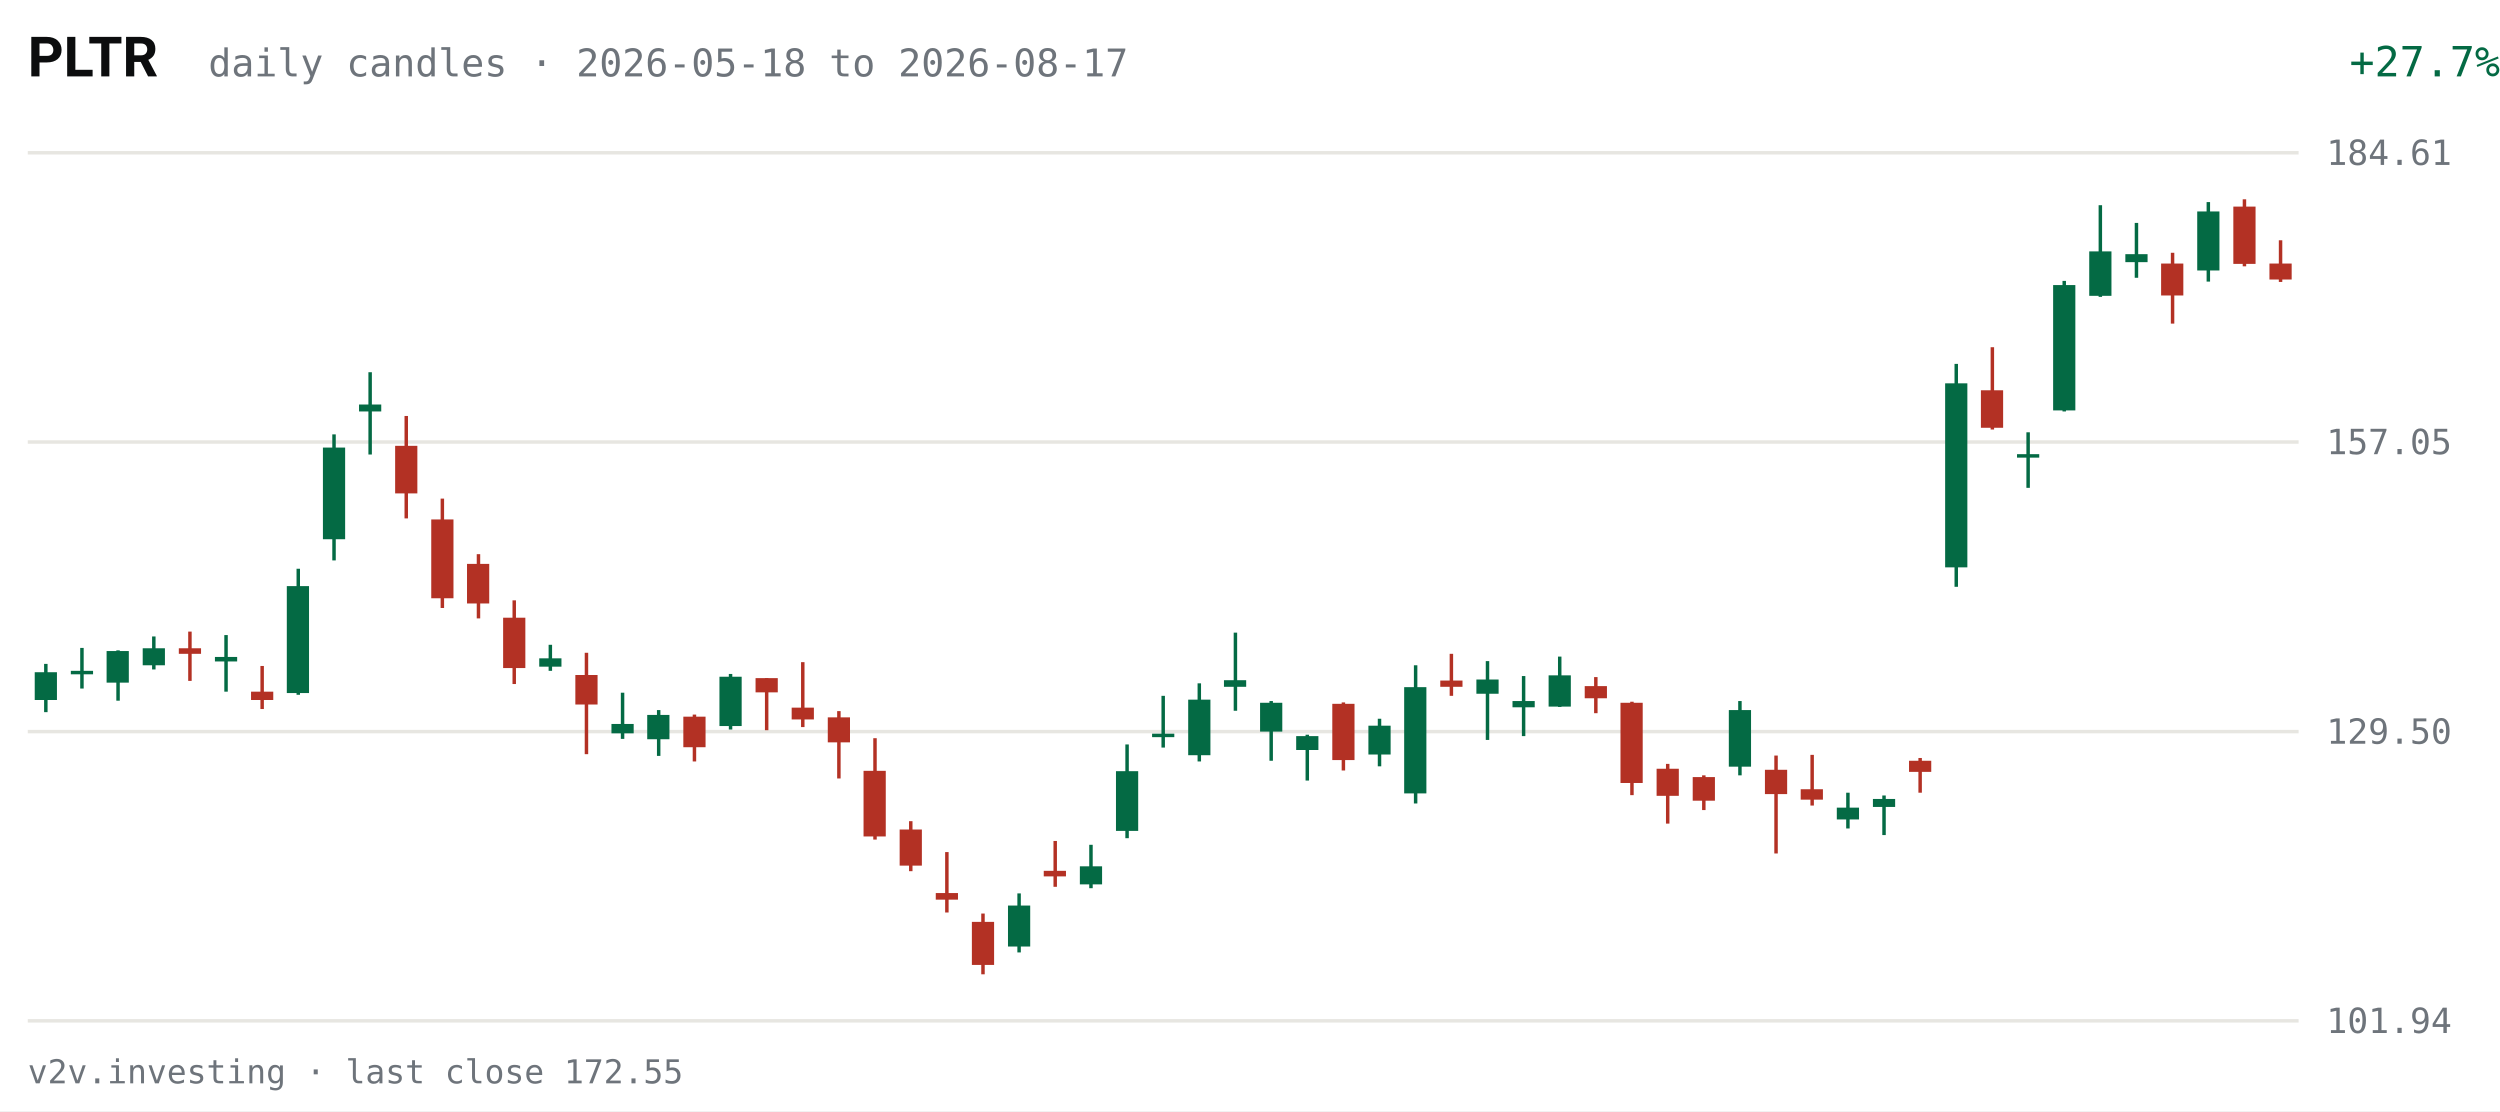
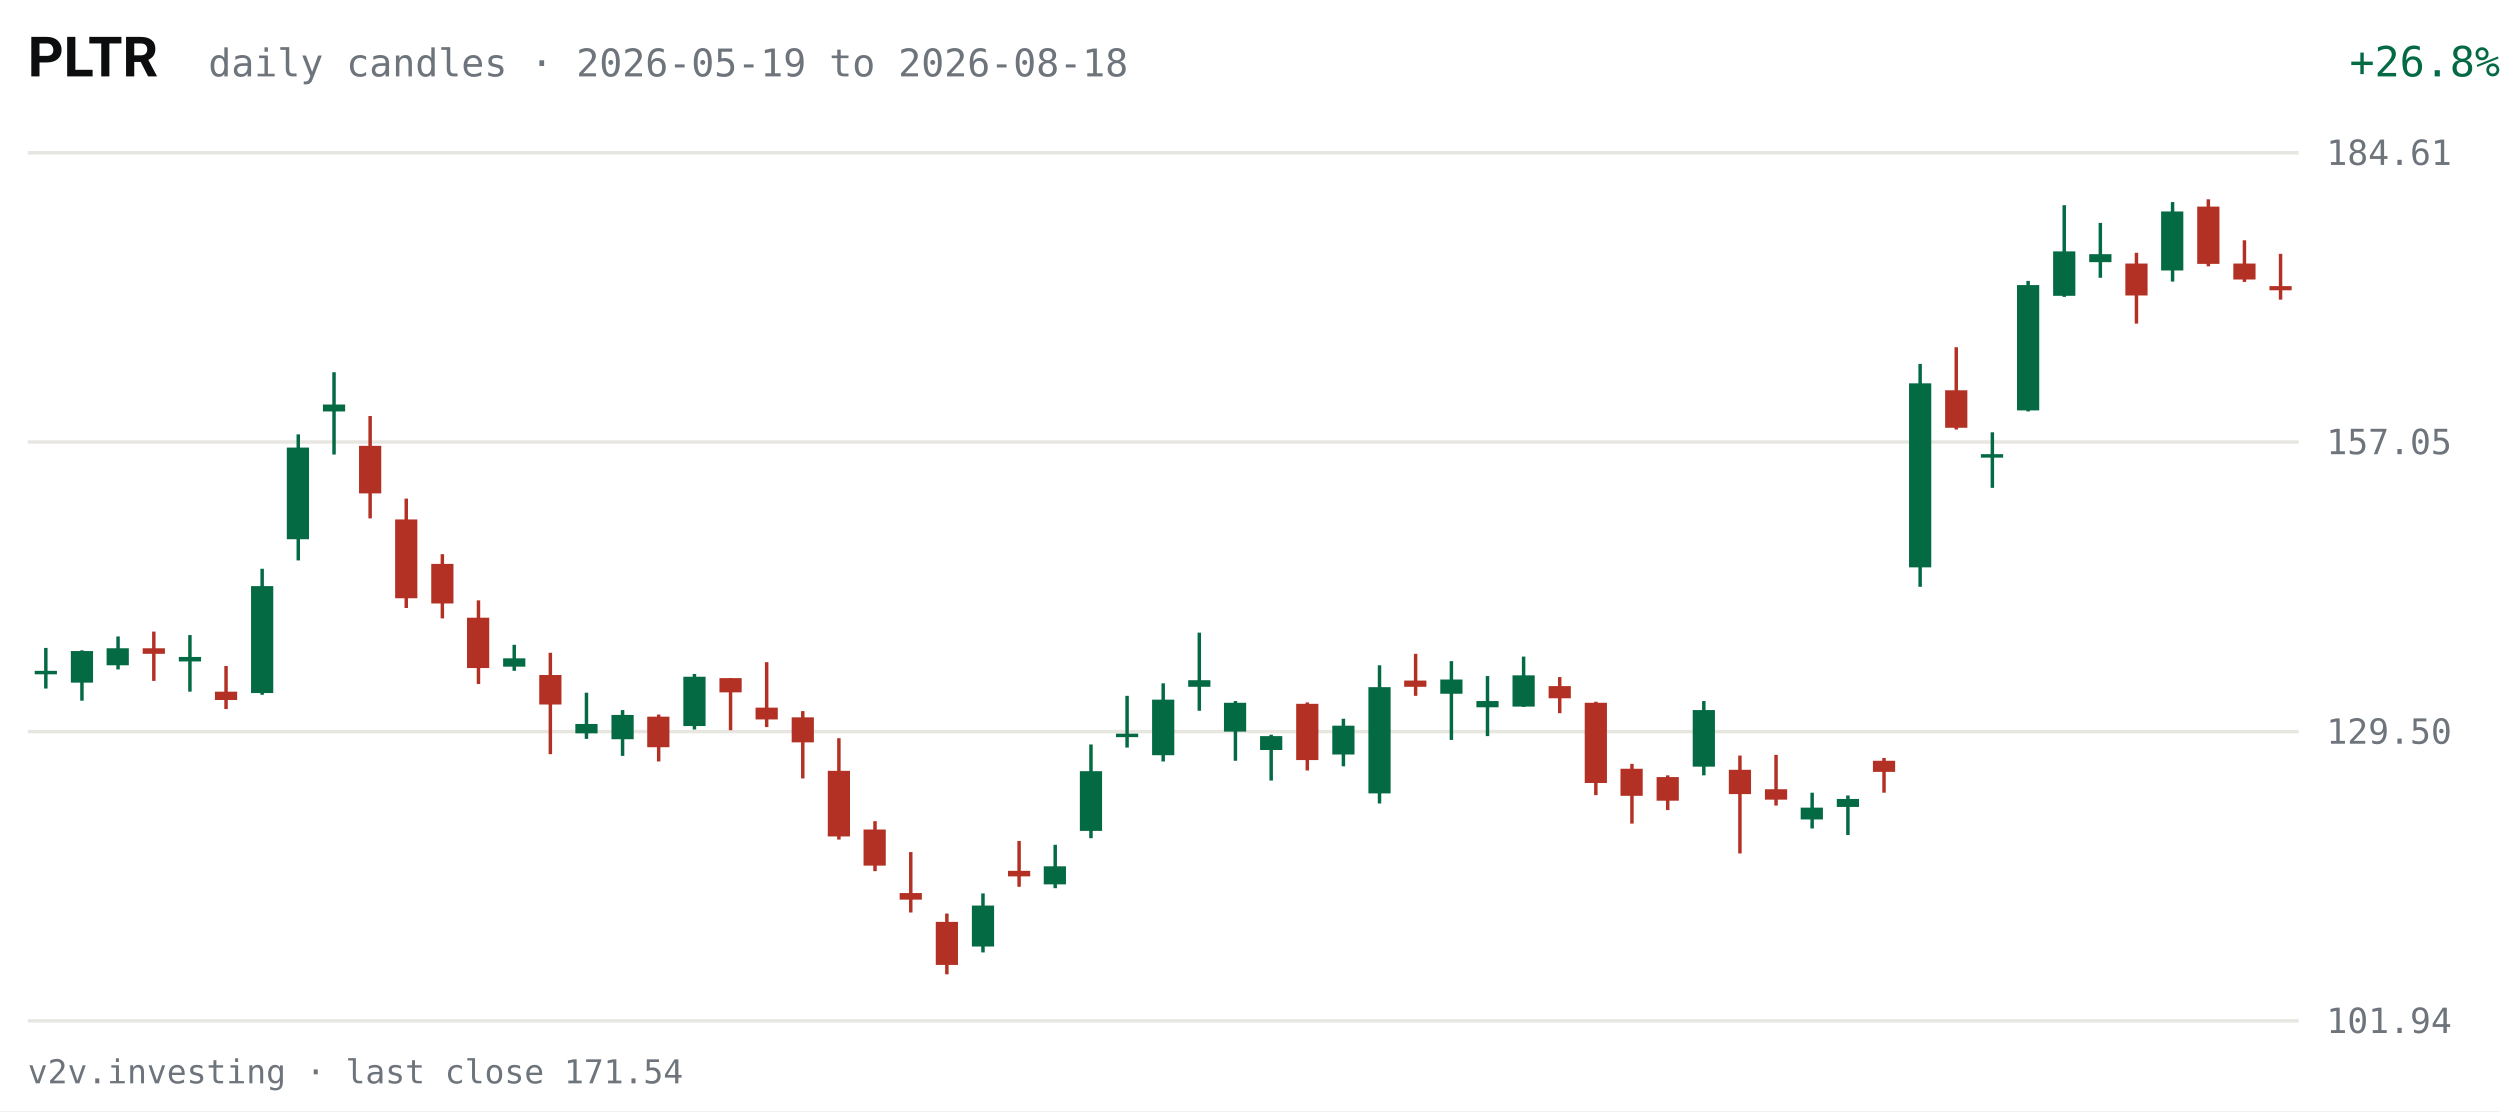
<svg xmlns="http://www.w3.org/2000/svg" viewBox="0 0 720 320" width="720" height="320" role="img" aria-label="PLTR daily candles, last 63 sessions">
  <rect width="720" height="320" fill="#FFFFFF" />
  <text x="8" y="22" fill="#0C0D0E" font-size="16" font-weight="600" font-family="system-ui,-apple-system,Segoe UI,Roboto,sans-serif">PLTR</text>
-   <text x="60" y="22" fill="#6E747B" font-size="11" font-family="ui-monospace,SFMono-Regular,Menlo,Consolas,monospace">daily candles · 2026-05-18 to 2026-08-17</text>
-   <text x="670" y="22" fill="#046A44" font-size="12" text-anchor="end" font-family="ui-monospace,SFMono-Regular,Menlo,Consolas,monospace" transform="translate(50,0)">+27.7%</text>
+   <text x="60" y="22" fill="#6E747B" font-size="11" font-family="ui-monospace,SFMono-Regular,Menlo,Consolas,monospace">daily candles · 2026-05-19 to 2026-08-18</text>
+   <text x="670" y="22" fill="#046A44" font-size="12" text-anchor="end" font-family="ui-monospace,SFMono-Regular,Menlo,Consolas,monospace" transform="translate(50,0)">+26.8%</text>
  <g font-family="ui-monospace,SFMono-Regular,Menlo,Consolas,monospace">
    <line x1="8" y1="294.0" x2="662" y2="294.0" stroke="#E7E6E1" stroke-width="1" />
    <text x="670" y="297.5" fill="#6E747B" font-size="10">101.94</text>
    <line x1="8" y1="210.7" x2="662" y2="210.7" stroke="#E7E6E1" stroke-width="1" />
    <text x="670" y="214.2" fill="#6E747B" font-size="10">129.50</text>
    <line x1="8" y1="127.3" x2="662" y2="127.3" stroke="#E7E6E1" stroke-width="1" />
    <text x="670" y="130.8" fill="#6E747B" font-size="10">157.05</text>
    <line x1="8" y1="44.0" x2="662" y2="44.0" stroke="#E7E6E1" stroke-width="1" />
    <text x="670" y="47.5" fill="#6E747B" font-size="10">184.61</text>
-     <line x1="13.2" y1="191.2" x2="13.2" y2="205.1" stroke="#046A44" stroke-width="1" />
-     <rect x="10.0" y="193.6" width="6.4" height="8.0" fill="#046A44" />
-     <line x1="23.6" y1="186.6" x2="23.6" y2="198.3" stroke="#046A44" stroke-width="1" />
-     <rect x="20.4" y="193.2" width="6.4" height="1.0" fill="#046A44" />
-     <line x1="34.0" y1="187.3" x2="34.0" y2="201.8" stroke="#046A44" stroke-width="1" />
-     <rect x="30.7" y="187.5" width="6.4" height="9.1" fill="#046A44" />
-     <line x1="44.3" y1="183.3" x2="44.3" y2="192.8" stroke="#046A44" stroke-width="1" />
-     <rect x="41.1" y="186.7" width="6.4" height="4.9" fill="#046A44" />
-     <line x1="54.7" y1="181.9" x2="54.7" y2="196.1" stroke="#B33124" stroke-width="1" />
-     <rect x="51.5" y="186.7" width="6.4" height="1.6" fill="#B33124" />
-     <line x1="65.1" y1="182.9" x2="65.1" y2="199.2" stroke="#046A44" stroke-width="1" />
-     <rect x="61.9" y="189.2" width="6.4" height="1.3" fill="#046A44" />
-     <line x1="75.5" y1="191.8" x2="75.5" y2="204.2" stroke="#B33124" stroke-width="1" />
-     <rect x="72.3" y="199.2" width="6.4" height="2.4" fill="#B33124" />
-     <line x1="85.9" y1="163.8" x2="85.9" y2="200.1" stroke="#046A44" stroke-width="1" />
-     <rect x="82.6" y="168.8" width="6.4" height="30.8" fill="#046A44" />
-     <line x1="96.2" y1="125.1" x2="96.2" y2="161.4" stroke="#046A44" stroke-width="1" />
-     <rect x="93.0" y="128.9" width="6.4" height="26.4" fill="#046A44" />
-     <line x1="106.6" y1="107.2" x2="106.6" y2="130.9" stroke="#046A44" stroke-width="1" />
-     <rect x="103.4" y="116.5" width="6.4" height="2.0" fill="#046A44" />
-     <line x1="117.0" y1="119.8" x2="117.0" y2="149.3" stroke="#B33124" stroke-width="1" />
-     <rect x="113.8" y="128.4" width="6.4" height="13.7" fill="#B33124" />
-     <line x1="127.4" y1="143.6" x2="127.4" y2="175.1" stroke="#B33124" stroke-width="1" />
-     <rect x="124.2" y="149.6" width="6.4" height="22.7" fill="#B33124" />
-     <line x1="137.8" y1="159.6" x2="137.8" y2="178.1" stroke="#B33124" stroke-width="1" />
-     <rect x="134.5" y="162.4" width="6.4" height="11.4" fill="#B33124" />
-     <line x1="148.1" y1="172.9" x2="148.1" y2="197.0" stroke="#B33124" stroke-width="1" />
-     <rect x="144.9" y="177.9" width="6.4" height="14.5" fill="#B33124" />
-     <line x1="158.5" y1="185.7" x2="158.5" y2="193.2" stroke="#046A44" stroke-width="1" />
-     <rect x="155.3" y="189.6" width="6.4" height="2.4" fill="#046A44" />
-     <line x1="168.9" y1="188.0" x2="168.9" y2="217.2" stroke="#B33124" stroke-width="1" />
-     <rect x="165.7" y="194.4" width="6.4" height="8.5" fill="#B33124" />
-     <line x1="179.3" y1="199.5" x2="179.3" y2="212.8" stroke="#046A44" stroke-width="1" />
-     <rect x="176.1" y="208.5" width="6.4" height="2.7" fill="#046A44" />
-     <line x1="189.7" y1="204.5" x2="189.7" y2="217.7" stroke="#046A44" stroke-width="1" />
-     <rect x="186.4" y="205.9" width="6.4" height="7.0" fill="#046A44" />
-     <line x1="200.0" y1="205.8" x2="200.0" y2="219.3" stroke="#B33124" stroke-width="1" />
-     <rect x="196.8" y="206.4" width="6.4" height="8.8" fill="#B33124" />
-     <line x1="210.4" y1="194.1" x2="210.4" y2="210.1" stroke="#046A44" stroke-width="1" />
-     <rect x="207.2" y="194.9" width="6.4" height="14.2" fill="#046A44" />
-     <line x1="220.8" y1="195.3" x2="220.8" y2="210.3" stroke="#B33124" stroke-width="1" />
-     <rect x="217.6" y="195.3" width="6.4" height="4.1" fill="#B33124" />
-     <line x1="231.2" y1="190.7" x2="231.2" y2="209.4" stroke="#B33124" stroke-width="1" />
-     <rect x="228.0" y="203.8" width="6.4" height="3.4" fill="#B33124" />
-     <line x1="241.6" y1="204.8" x2="241.6" y2="224.2" stroke="#B33124" stroke-width="1" />
-     <rect x="238.4" y="206.6" width="6.4" height="7.2" fill="#B33124" />
-     <line x1="252.0" y1="212.6" x2="252.0" y2="241.8" stroke="#B33124" stroke-width="1" />
-     <rect x="248.7" y="222.0" width="6.4" height="18.9" fill="#B33124" />
-     <line x1="262.3" y1="236.5" x2="262.3" y2="250.9" stroke="#B33124" stroke-width="1" />
-     <rect x="259.1" y="238.9" width="6.4" height="10.4" fill="#B33124" />
-     <line x1="272.7" y1="245.4" x2="272.7" y2="262.8" stroke="#B33124" stroke-width="1" />
-     <rect x="269.5" y="257.2" width="6.4" height="1.9" fill="#B33124" />
-     <line x1="283.1" y1="263.1" x2="283.1" y2="280.6" stroke="#B33124" stroke-width="1" />
-     <rect x="279.9" y="265.5" width="6.4" height="12.4" fill="#B33124" />
-     <line x1="293.5" y1="257.3" x2="293.5" y2="274.3" stroke="#046A44" stroke-width="1" />
-     <rect x="290.3" y="260.8" width="6.4" height="11.8" fill="#046A44" />
-     <line x1="303.9" y1="242.2" x2="303.9" y2="255.4" stroke="#B33124" stroke-width="1" />
-     <rect x="300.6" y="250.8" width="6.4" height="1.6" fill="#B33124" />
-     <line x1="314.2" y1="243.3" x2="314.2" y2="255.8" stroke="#046A44" stroke-width="1" />
-     <rect x="311.0" y="249.5" width="6.4" height="5.2" fill="#046A44" />
-     <line x1="324.6" y1="214.4" x2="324.6" y2="241.4" stroke="#046A44" stroke-width="1" />
-     <rect x="321.4" y="222.1" width="6.4" height="17.2" fill="#046A44" />
-     <line x1="335.0" y1="200.4" x2="335.0" y2="215.3" stroke="#046A44" stroke-width="1" />
-     <rect x="331.8" y="211.3" width="6.4" height="1.0" fill="#046A44" />
-     <line x1="345.4" y1="196.8" x2="345.4" y2="219.3" stroke="#046A44" stroke-width="1" />
-     <rect x="342.2" y="201.5" width="6.4" height="16.0" fill="#046A44" />
-     <line x1="355.8" y1="182.2" x2="355.8" y2="204.7" stroke="#046A44" stroke-width="1" />
-     <rect x="352.5" y="195.9" width="6.4" height="1.9" fill="#046A44" />
-     <line x1="366.1" y1="201.9" x2="366.1" y2="219.1" stroke="#046A44" stroke-width="1" />
-     <rect x="362.9" y="202.4" width="6.4" height="8.3" fill="#046A44" />
-     <line x1="376.5" y1="211.6" x2="376.5" y2="224.8" stroke="#046A44" stroke-width="1" />
-     <rect x="373.3" y="212.0" width="6.4" height="4.0" fill="#046A44" />
-     <line x1="386.9" y1="202.3" x2="386.9" y2="221.9" stroke="#B33124" stroke-width="1" />
-     <rect x="383.7" y="202.7" width="6.4" height="16.2" fill="#B33124" />
-     <line x1="397.3" y1="207.0" x2="397.3" y2="220.7" stroke="#046A44" stroke-width="1" />
-     <rect x="394.1" y="209.0" width="6.4" height="8.3" fill="#046A44" />
-     <line x1="407.7" y1="191.6" x2="407.7" y2="231.4" stroke="#046A44" stroke-width="1" />
-     <rect x="404.4" y="197.9" width="6.4" height="30.6" fill="#046A44" />
-     <line x1="418.0" y1="188.3" x2="418.0" y2="200.4" stroke="#B33124" stroke-width="1" />
-     <rect x="414.8" y="196.0" width="6.4" height="1.8" fill="#B33124" />
-     <line x1="428.4" y1="190.4" x2="428.4" y2="213.1" stroke="#046A44" stroke-width="1" />
-     <rect x="425.2" y="195.7" width="6.4" height="4.1" fill="#046A44" />
-     <line x1="438.8" y1="194.7" x2="438.8" y2="212.0" stroke="#046A44" stroke-width="1" />
-     <rect x="435.6" y="201.9" width="6.4" height="1.8" fill="#046A44" />
-     <line x1="449.2" y1="189.1" x2="449.2" y2="203.6" stroke="#046A44" stroke-width="1" />
-     <rect x="446.0" y="194.5" width="6.4" height="9.0" fill="#046A44" />
-     <line x1="459.6" y1="195.0" x2="459.6" y2="205.4" stroke="#B33124" stroke-width="1" />
-     <rect x="456.4" y="197.6" width="6.4" height="3.5" fill="#B33124" />
-     <line x1="470.0" y1="202.1" x2="470.0" y2="229.0" stroke="#B33124" stroke-width="1" />
-     <rect x="466.7" y="202.4" width="6.4" height="23.1" fill="#B33124" />
-     <line x1="480.3" y1="220.0" x2="480.3" y2="237.2" stroke="#B33124" stroke-width="1" />
-     <rect x="477.1" y="221.4" width="6.4" height="7.8" fill="#B33124" />
-     <line x1="490.7" y1="223.3" x2="490.7" y2="233.3" stroke="#B33124" stroke-width="1" />
-     <rect x="487.5" y="223.8" width="6.4" height="6.8" fill="#B33124" />
-     <line x1="501.1" y1="201.9" x2="501.1" y2="223.3" stroke="#046A44" stroke-width="1" />
-     <rect x="497.9" y="204.5" width="6.4" height="16.3" fill="#046A44" />
-     <line x1="511.5" y1="217.6" x2="511.5" y2="245.8" stroke="#B33124" stroke-width="1" />
-     <rect x="508.3" y="221.7" width="6.4" height="7.0" fill="#B33124" />
-     <line x1="521.9" y1="217.4" x2="521.9" y2="232.0" stroke="#B33124" stroke-width="1" />
-     <rect x="518.6" y="227.3" width="6.4" height="3.0" fill="#B33124" />
-     <line x1="532.2" y1="228.3" x2="532.2" y2="238.6" stroke="#046A44" stroke-width="1" />
-     <rect x="529.0" y="232.6" width="6.4" height="3.4" fill="#046A44" />
-     <line x1="542.6" y1="229.1" x2="542.6" y2="240.5" stroke="#046A44" stroke-width="1" />
-     <rect x="539.4" y="230.1" width="6.4" height="2.3" fill="#046A44" />
-     <line x1="553.0" y1="218.3" x2="553.0" y2="228.3" stroke="#B33124" stroke-width="1" />
-     <rect x="549.8" y="219.1" width="6.4" height="3.2" fill="#B33124" />
-     <line x1="563.4" y1="104.8" x2="563.4" y2="169.0" stroke="#046A44" stroke-width="1" />
-     <rect x="560.2" y="110.4" width="6.4" height="53.0" fill="#046A44" />
-     <line x1="573.8" y1="100.0" x2="573.8" y2="123.7" stroke="#B33124" stroke-width="1" />
-     <rect x="570.5" y="112.4" width="6.4" height="10.8" fill="#B33124" />
-     <line x1="584.1" y1="124.5" x2="584.1" y2="140.5" stroke="#046A44" stroke-width="1" />
-     <rect x="580.9" y="130.8" width="6.4" height="1.0" fill="#046A44" />
-     <line x1="594.5" y1="80.9" x2="594.5" y2="118.5" stroke="#046A44" stroke-width="1" />
-     <rect x="591.3" y="82.1" width="6.4" height="36.1" fill="#046A44" />
-     <line x1="604.9" y1="59.1" x2="604.9" y2="85.5" stroke="#046A44" stroke-width="1" />
-     <rect x="601.7" y="72.4" width="6.4" height="12.8" fill="#046A44" />
-     <line x1="615.3" y1="64.2" x2="615.3" y2="80.0" stroke="#046A44" stroke-width="1" />
-     <rect x="612.1" y="73.2" width="6.4" height="2.3" fill="#046A44" />
-     <line x1="625.7" y1="72.8" x2="625.7" y2="93.2" stroke="#B33124" stroke-width="1" />
-     <rect x="622.4" y="75.9" width="6.4" height="9.2" fill="#B33124" />
-     <line x1="636.0" y1="58.2" x2="636.0" y2="81.1" stroke="#046A44" stroke-width="1" />
-     <rect x="632.8" y="60.9" width="6.4" height="17.0" fill="#046A44" />
-     <line x1="646.4" y1="57.4" x2="646.4" y2="76.7" stroke="#B33124" stroke-width="1" />
-     <rect x="643.2" y="59.5" width="6.4" height="16.5" fill="#B33124" />
-     <line x1="656.8" y1="69.2" x2="656.8" y2="81.2" stroke="#B33124" stroke-width="1" />
-     <rect x="653.6" y="75.9" width="6.4" height="4.6" fill="#B33124" />
+     <line x1="13.2" y1="186.6" x2="13.2" y2="198.3" stroke="#046A44" stroke-width="1" />
+     <rect x="10.0" y="193.2" width="6.4" height="1.0" fill="#046A44" />
+     <line x1="23.6" y1="187.3" x2="23.6" y2="201.8" stroke="#046A44" stroke-width="1" />
+     <rect x="20.4" y="187.5" width="6.4" height="9.1" fill="#046A44" />
+     <line x1="34.0" y1="183.3" x2="34.0" y2="192.8" stroke="#046A44" stroke-width="1" />
+     <rect x="30.7" y="186.7" width="6.4" height="4.9" fill="#046A44" />
+     <line x1="44.3" y1="181.9" x2="44.3" y2="196.1" stroke="#B33124" stroke-width="1" />
+     <rect x="41.1" y="186.7" width="6.4" height="1.6" fill="#B33124" />
+     <line x1="54.7" y1="182.9" x2="54.7" y2="199.2" stroke="#046A44" stroke-width="1" />
+     <rect x="51.5" y="189.2" width="6.4" height="1.3" fill="#046A44" />
+     <line x1="65.1" y1="191.8" x2="65.1" y2="204.2" stroke="#B33124" stroke-width="1" />
+     <rect x="61.9" y="199.2" width="6.4" height="2.4" fill="#B33124" />
+     <line x1="75.5" y1="163.8" x2="75.5" y2="200.1" stroke="#046A44" stroke-width="1" />
+     <rect x="72.3" y="168.8" width="6.4" height="30.8" fill="#046A44" />
+     <line x1="85.9" y1="125.1" x2="85.9" y2="161.4" stroke="#046A44" stroke-width="1" />
+     <rect x="82.6" y="128.9" width="6.4" height="26.4" fill="#046A44" />
+     <line x1="96.2" y1="107.2" x2="96.2" y2="130.9" stroke="#046A44" stroke-width="1" />
+     <rect x="93.0" y="116.5" width="6.4" height="2.0" fill="#046A44" />
+     <line x1="106.6" y1="119.8" x2="106.6" y2="149.3" stroke="#B33124" stroke-width="1" />
+     <rect x="103.4" y="128.4" width="6.4" height="13.7" fill="#B33124" />
+     <line x1="117.0" y1="143.6" x2="117.0" y2="175.1" stroke="#B33124" stroke-width="1" />
+     <rect x="113.8" y="149.6" width="6.4" height="22.7" fill="#B33124" />
+     <line x1="127.4" y1="159.6" x2="127.4" y2="178.1" stroke="#B33124" stroke-width="1" />
+     <rect x="124.2" y="162.4" width="6.4" height="11.4" fill="#B33124" />
+     <line x1="137.8" y1="172.9" x2="137.8" y2="197.0" stroke="#B33124" stroke-width="1" />
+     <rect x="134.5" y="177.9" width="6.4" height="14.5" fill="#B33124" />
+     <line x1="148.1" y1="185.7" x2="148.1" y2="193.2" stroke="#046A44" stroke-width="1" />
+     <rect x="144.9" y="189.6" width="6.4" height="2.4" fill="#046A44" />
+     <line x1="158.5" y1="188.0" x2="158.5" y2="217.2" stroke="#B33124" stroke-width="1" />
+     <rect x="155.3" y="194.4" width="6.4" height="8.5" fill="#B33124" />
+     <line x1="168.9" y1="199.5" x2="168.9" y2="212.8" stroke="#046A44" stroke-width="1" />
+     <rect x="165.7" y="208.5" width="6.4" height="2.7" fill="#046A44" />
+     <line x1="179.3" y1="204.5" x2="179.3" y2="217.7" stroke="#046A44" stroke-width="1" />
+     <rect x="176.1" y="205.9" width="6.4" height="7.0" fill="#046A44" />
+     <line x1="189.7" y1="205.8" x2="189.7" y2="219.3" stroke="#B33124" stroke-width="1" />
+     <rect x="186.4" y="206.4" width="6.4" height="8.8" fill="#B33124" />
+     <line x1="200.0" y1="194.1" x2="200.0" y2="210.1" stroke="#046A44" stroke-width="1" />
+     <rect x="196.8" y="194.9" width="6.4" height="14.2" fill="#046A44" />
+     <line x1="210.4" y1="195.3" x2="210.4" y2="210.3" stroke="#B33124" stroke-width="1" />
+     <rect x="207.2" y="195.3" width="6.4" height="4.1" fill="#B33124" />
+     <line x1="220.8" y1="190.7" x2="220.8" y2="209.4" stroke="#B33124" stroke-width="1" />
+     <rect x="217.6" y="203.8" width="6.4" height="3.4" fill="#B33124" />
+     <line x1="231.2" y1="204.8" x2="231.2" y2="224.2" stroke="#B33124" stroke-width="1" />
+     <rect x="228.0" y="206.6" width="6.4" height="7.2" fill="#B33124" />
+     <line x1="241.6" y1="212.6" x2="241.6" y2="241.8" stroke="#B33124" stroke-width="1" />
+     <rect x="238.4" y="222.0" width="6.4" height="18.9" fill="#B33124" />
+     <line x1="252.0" y1="236.5" x2="252.0" y2="250.9" stroke="#B33124" stroke-width="1" />
+     <rect x="248.7" y="238.9" width="6.4" height="10.4" fill="#B33124" />
+     <line x1="262.3" y1="245.4" x2="262.3" y2="262.8" stroke="#B33124" stroke-width="1" />
+     <rect x="259.1" y="257.2" width="6.4" height="1.9" fill="#B33124" />
+     <line x1="272.7" y1="263.1" x2="272.7" y2="280.6" stroke="#B33124" stroke-width="1" />
+     <rect x="269.5" y="265.5" width="6.4" height="12.4" fill="#B33124" />
+     <line x1="283.1" y1="257.3" x2="283.1" y2="274.3" stroke="#046A44" stroke-width="1" />
+     <rect x="279.9" y="260.8" width="6.4" height="11.8" fill="#046A44" />
+     <line x1="293.5" y1="242.2" x2="293.5" y2="255.4" stroke="#B33124" stroke-width="1" />
+     <rect x="290.3" y="250.8" width="6.4" height="1.6" fill="#B33124" />
+     <line x1="303.9" y1="243.3" x2="303.9" y2="255.8" stroke="#046A44" stroke-width="1" />
+     <rect x="300.6" y="249.5" width="6.4" height="5.2" fill="#046A44" />
+     <line x1="314.2" y1="214.4" x2="314.2" y2="241.4" stroke="#046A44" stroke-width="1" />
+     <rect x="311.0" y="222.1" width="6.4" height="17.2" fill="#046A44" />
+     <line x1="324.6" y1="200.4" x2="324.6" y2="215.3" stroke="#046A44" stroke-width="1" />
+     <rect x="321.4" y="211.3" width="6.4" height="1.0" fill="#046A44" />
+     <line x1="335.0" y1="196.8" x2="335.0" y2="219.3" stroke="#046A44" stroke-width="1" />
+     <rect x="331.8" y="201.5" width="6.4" height="16.0" fill="#046A44" />
+     <line x1="345.4" y1="182.2" x2="345.4" y2="204.7" stroke="#046A44" stroke-width="1" />
+     <rect x="342.2" y="195.9" width="6.4" height="1.9" fill="#046A44" />
+     <line x1="355.8" y1="201.9" x2="355.8" y2="219.1" stroke="#046A44" stroke-width="1" />
+     <rect x="352.5" y="202.4" width="6.4" height="8.3" fill="#046A44" />
+     <line x1="366.1" y1="211.6" x2="366.1" y2="224.8" stroke="#046A44" stroke-width="1" />
+     <rect x="362.9" y="212.0" width="6.4" height="4.0" fill="#046A44" />
+     <line x1="376.5" y1="202.3" x2="376.5" y2="221.9" stroke="#B33124" stroke-width="1" />
+     <rect x="373.3" y="202.7" width="6.4" height="16.2" fill="#B33124" />
+     <line x1="386.9" y1="207.0" x2="386.9" y2="220.7" stroke="#046A44" stroke-width="1" />
+     <rect x="383.7" y="209.0" width="6.4" height="8.3" fill="#046A44" />
+     <line x1="397.3" y1="191.6" x2="397.3" y2="231.4" stroke="#046A44" stroke-width="1" />
+     <rect x="394.1" y="197.9" width="6.4" height="30.6" fill="#046A44" />
+     <line x1="407.7" y1="188.3" x2="407.7" y2="200.4" stroke="#B33124" stroke-width="1" />
+     <rect x="404.4" y="196.0" width="6.4" height="1.8" fill="#B33124" />
+     <line x1="418.0" y1="190.4" x2="418.0" y2="213.1" stroke="#046A44" stroke-width="1" />
+     <rect x="414.8" y="195.7" width="6.4" height="4.1" fill="#046A44" />
+     <line x1="428.4" y1="194.7" x2="428.4" y2="212.0" stroke="#046A44" stroke-width="1" />
+     <rect x="425.2" y="201.9" width="6.4" height="1.8" fill="#046A44" />
+     <line x1="438.8" y1="189.1" x2="438.8" y2="203.6" stroke="#046A44" stroke-width="1" />
+     <rect x="435.6" y="194.5" width="6.4" height="9.0" fill="#046A44" />
+     <line x1="449.2" y1="195.0" x2="449.2" y2="205.4" stroke="#B33124" stroke-width="1" />
+     <rect x="446.0" y="197.6" width="6.4" height="3.5" fill="#B33124" />
+     <line x1="459.6" y1="202.1" x2="459.6" y2="229.0" stroke="#B33124" stroke-width="1" />
+     <rect x="456.4" y="202.4" width="6.4" height="23.1" fill="#B33124" />
+     <line x1="470.0" y1="220.0" x2="470.0" y2="237.2" stroke="#B33124" stroke-width="1" />
+     <rect x="466.7" y="221.4" width="6.4" height="7.8" fill="#B33124" />
+     <line x1="480.3" y1="223.3" x2="480.3" y2="233.3" stroke="#B33124" stroke-width="1" />
+     <rect x="477.1" y="223.8" width="6.4" height="6.8" fill="#B33124" />
+     <line x1="490.7" y1="201.9" x2="490.7" y2="223.3" stroke="#046A44" stroke-width="1" />
+     <rect x="487.5" y="204.5" width="6.4" height="16.3" fill="#046A44" />
+     <line x1="501.1" y1="217.6" x2="501.1" y2="245.8" stroke="#B33124" stroke-width="1" />
+     <rect x="497.9" y="221.7" width="6.4" height="7.0" fill="#B33124" />
+     <line x1="511.5" y1="217.4" x2="511.5" y2="232.0" stroke="#B33124" stroke-width="1" />
+     <rect x="508.3" y="227.3" width="6.4" height="3.0" fill="#B33124" />
+     <line x1="521.9" y1="228.3" x2="521.9" y2="238.6" stroke="#046A44" stroke-width="1" />
+     <rect x="518.6" y="232.6" width="6.4" height="3.4" fill="#046A44" />
+     <line x1="532.2" y1="229.1" x2="532.2" y2="240.5" stroke="#046A44" stroke-width="1" />
+     <rect x="529.0" y="230.1" width="6.4" height="2.3" fill="#046A44" />
+     <line x1="542.6" y1="218.3" x2="542.6" y2="228.3" stroke="#B33124" stroke-width="1" />
+     <rect x="539.4" y="219.1" width="6.4" height="3.2" fill="#B33124" />
+     <line x1="553.0" y1="104.8" x2="553.0" y2="169.0" stroke="#046A44" stroke-width="1" />
+     <rect x="549.8" y="110.4" width="6.4" height="53.0" fill="#046A44" />
+     <line x1="563.4" y1="100.0" x2="563.4" y2="123.7" stroke="#B33124" stroke-width="1" />
+     <rect x="560.2" y="112.4" width="6.4" height="10.8" fill="#B33124" />
+     <line x1="573.8" y1="124.5" x2="573.8" y2="140.5" stroke="#046A44" stroke-width="1" />
+     <rect x="570.5" y="130.8" width="6.4" height="1.0" fill="#046A44" />
+     <line x1="584.1" y1="80.9" x2="584.1" y2="118.5" stroke="#046A44" stroke-width="1" />
+     <rect x="580.9" y="82.1" width="6.4" height="36.1" fill="#046A44" />
+     <line x1="594.5" y1="59.1" x2="594.5" y2="85.5" stroke="#046A44" stroke-width="1" />
+     <rect x="591.3" y="72.4" width="6.4" height="12.8" fill="#046A44" />
+     <line x1="604.9" y1="64.2" x2="604.9" y2="80.0" stroke="#046A44" stroke-width="1" />
+     <rect x="601.7" y="73.2" width="6.4" height="2.3" fill="#046A44" />
+     <line x1="615.3" y1="72.8" x2="615.3" y2="93.2" stroke="#B33124" stroke-width="1" />
+     <rect x="612.1" y="75.9" width="6.4" height="9.2" fill="#B33124" />
+     <line x1="625.7" y1="58.2" x2="625.7" y2="81.1" stroke="#046A44" stroke-width="1" />
+     <rect x="622.4" y="60.9" width="6.4" height="17.0" fill="#046A44" />
+     <line x1="636.0" y1="57.4" x2="636.0" y2="76.7" stroke="#B33124" stroke-width="1" />
+     <rect x="632.8" y="59.5" width="6.4" height="16.5" fill="#B33124" />
+     <line x1="646.4" y1="69.2" x2="646.4" y2="81.2" stroke="#B33124" stroke-width="1" />
+     <rect x="643.2" y="75.9" width="6.4" height="4.6" fill="#B33124" />
+     <line x1="656.8" y1="73.1" x2="656.8" y2="86.3" stroke="#B33124" stroke-width="1" />
+     <rect x="653.6" y="82.4" width="6.4" height="1.2" fill="#B33124" />
  </g>
-   <text x="8" y="312" fill="#6E747B" font-size="9.5" font-family="ui-monospace,SFMono-Regular,Menlo,Consolas,monospace">v2v.investing · last close 172.55</text>
+   <text x="8" y="312" fill="#6E747B" font-size="9.5" font-family="ui-monospace,SFMono-Regular,Menlo,Consolas,monospace">v2v.investing · last close 171.54</text>
</svg>
